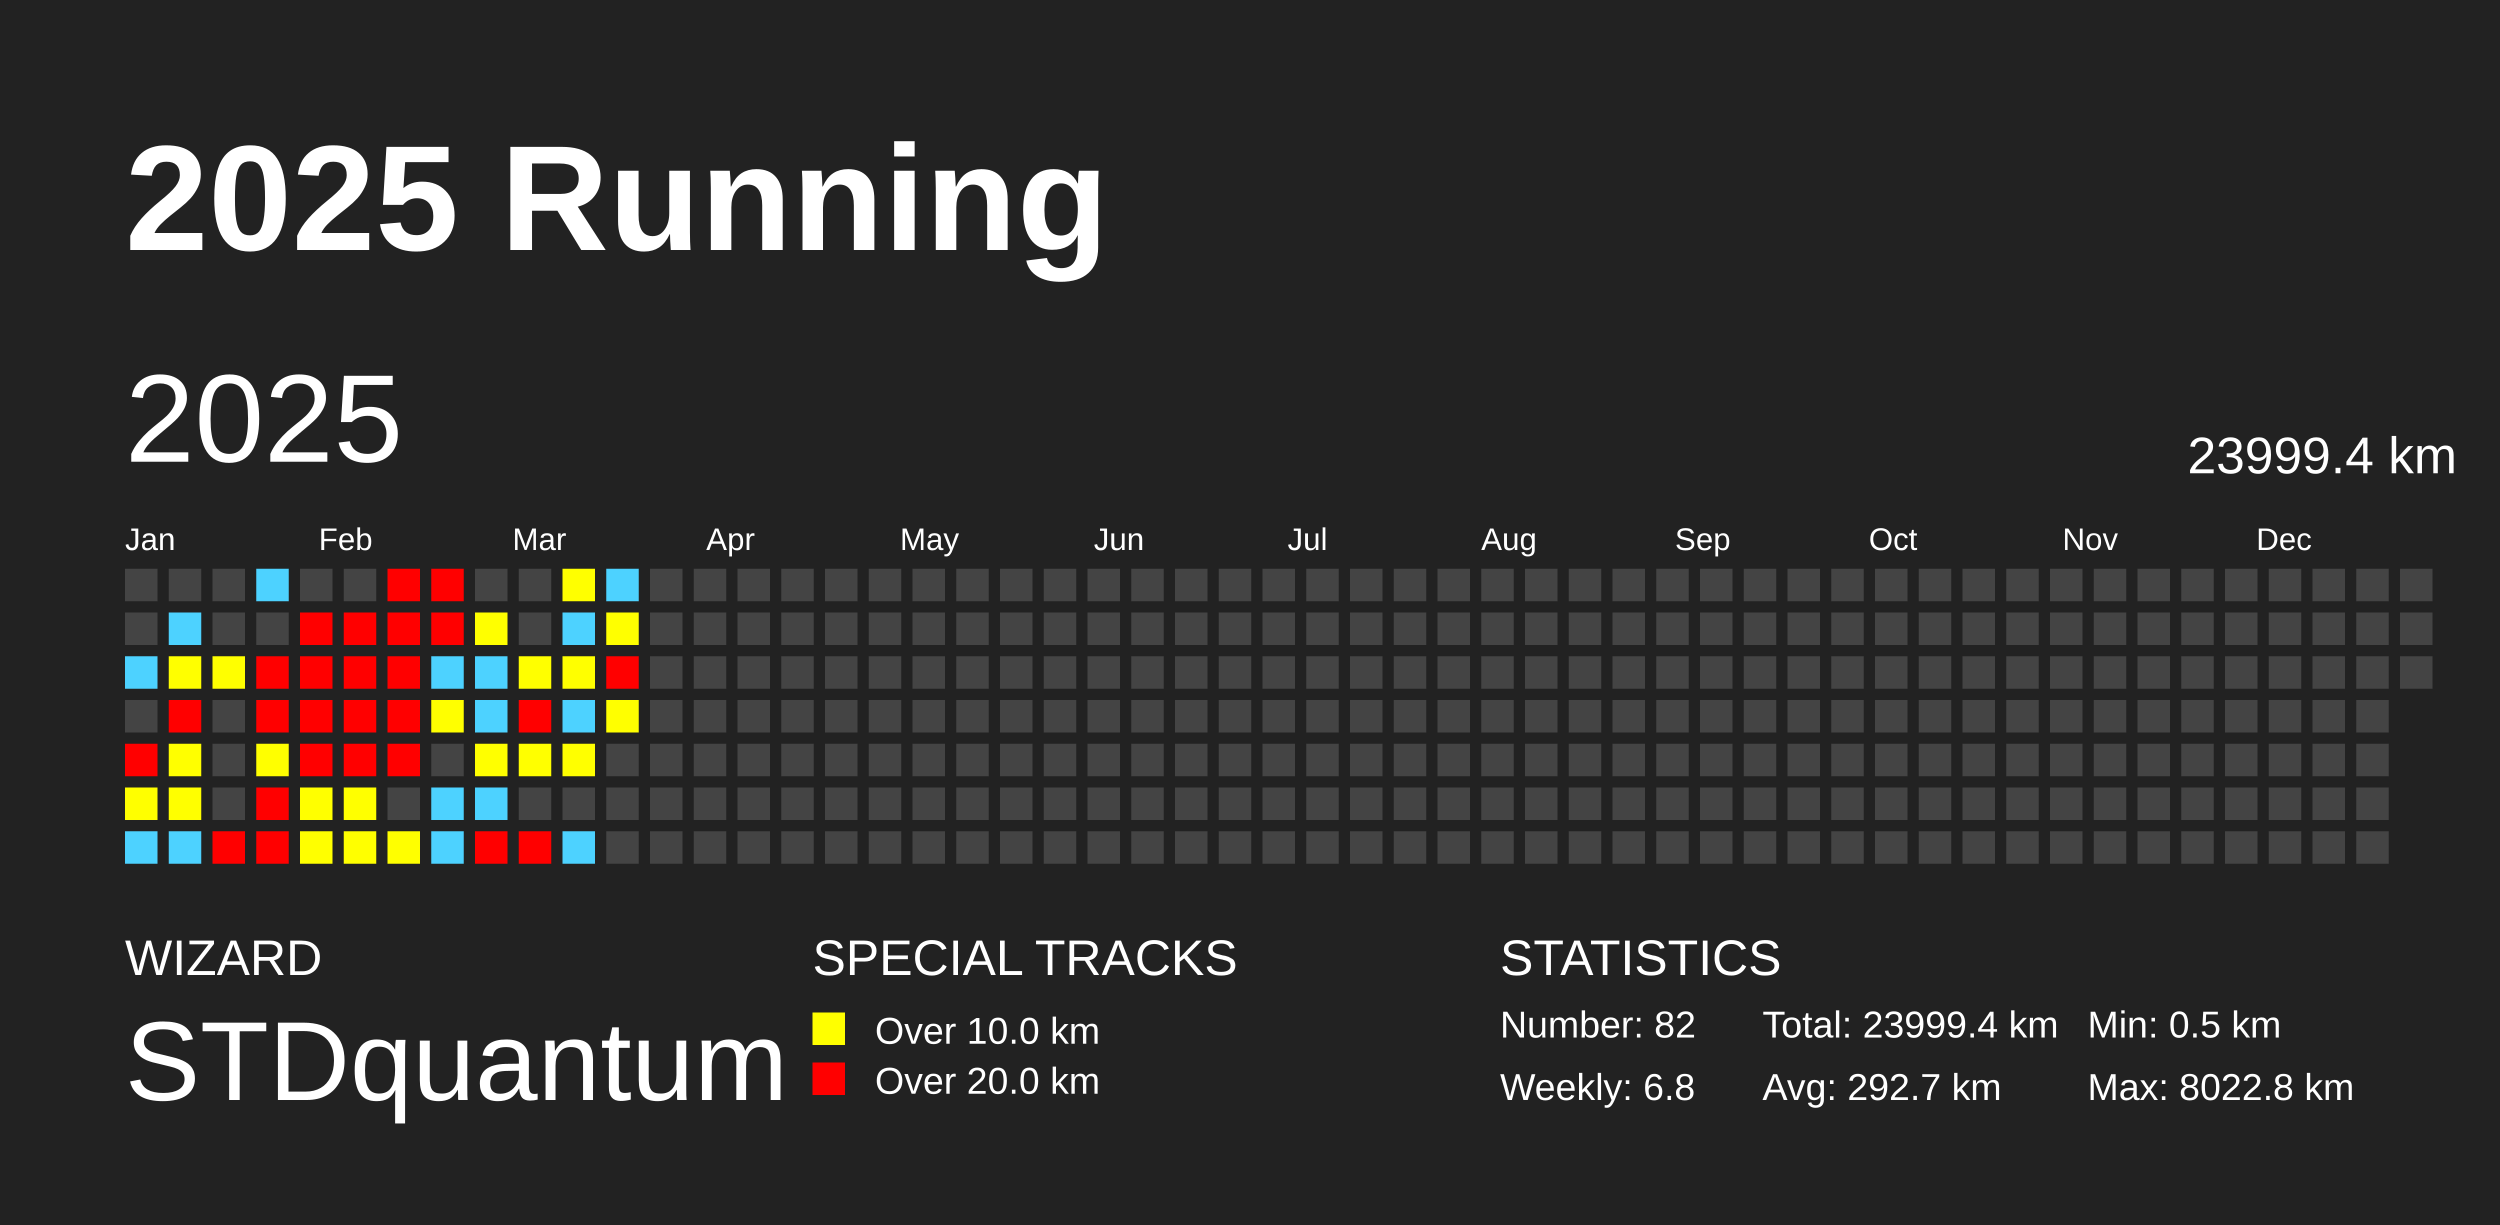
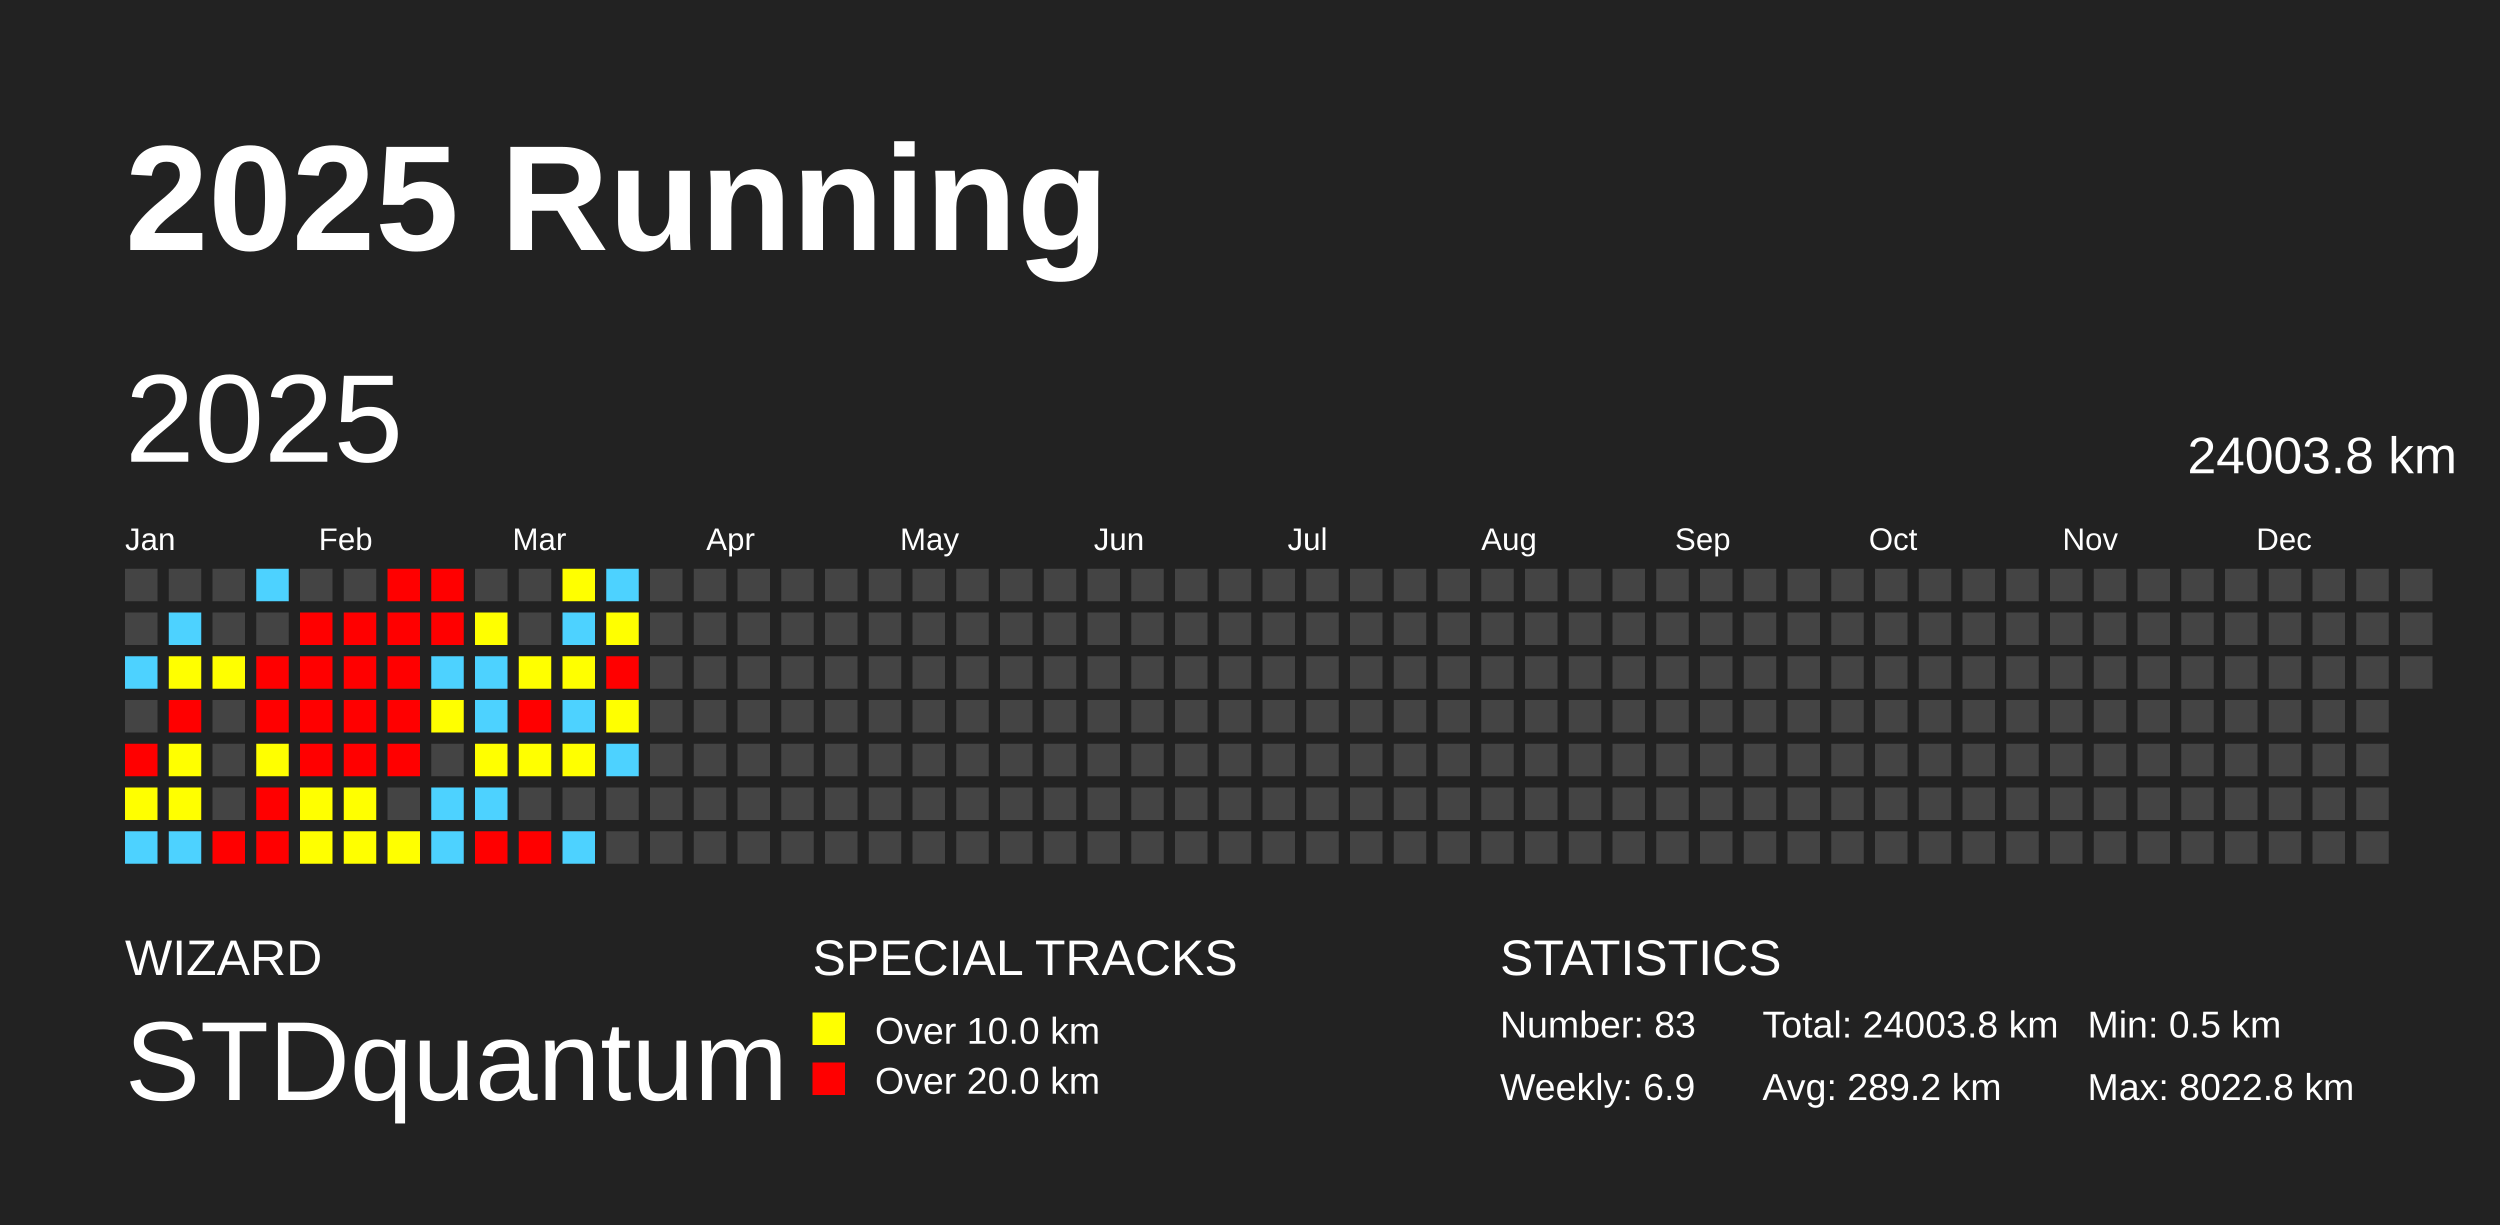
<svg xmlns="http://www.w3.org/2000/svg" baseProfile="full" height="98mm" version="1.1" viewBox="0,0,200,98" width="200mm">
  <defs />
  <rect fill="#222222" height="98" width="200" x="0" y="0" />
  <text fill="#FFFFFF" style="font-size:12px; font-family:Arial; font-weight:bold;" x="10" y="20">2025 Running</text>
  <text fill="#FFFFFF" style="font-size:4px; font-family:Arial" x="10" y="78">WIZARD</text>
  <text fill="#FFFFFF" style="font-size:9px; font-family:Arial" x="10" y="88">STDquantum</text>
  <text fill="#FFFFFF" style="font-size:4px; font-family:Arial" x="65" y="78">SPECIAL TRACKS</text>
  <rect fill="yellow" height="2.6" width="2.6" x="65" y="81" />
  <text fill="#FFFFFF" style="font-size:3px; font-family:Arial" x="70" y="83.5">Over 10.0 km</text>
  <rect fill="red" height="2.6" width="2.6" x="65" y="85" />
  <text fill="#FFFFFF" style="font-size:3px; font-family:Arial" x="70" y="87.5">Over 20.0 km</text>
  <text fill="#FFFFFF" style="font-size:4px; font-family:Arial" x="120" y="78">STATISTICS</text>
-   <text fill="#FFFFFF" style="font-size:3px; font-family:Arial" x="120" y="83">Number: 82</text>
-   <text fill="#FFFFFF" style="font-size:3px; font-family:Arial" x="120" y="88">Weekly: 6.8</text>
-   <text fill="#FFFFFF" style="font-size:3px; font-family:Arial" x="141" y="83">Total: 23999.4 km</text>
-   <text fill="#FFFFFF" style="font-size:3px; font-family:Arial" x="141" y="88">Avg: 292.7 km</text>
+   <text fill="#FFFFFF" style="font-size:3px; font-family:Arial" x="120" y="83">Number: 83</text>
+   <text fill="#FFFFFF" style="font-size:3px; font-family:Arial" x="120" y="88">Weekly: 6.9</text>
+   <text fill="#FFFFFF" style="font-size:3px; font-family:Arial" x="141" y="83">Total: 24003.8 km</text>
+   <text fill="#FFFFFF" style="font-size:3px; font-family:Arial" x="141" y="88">Avg: 289.2 km</text>
  <text fill="#FFFFFF" style="font-size:3px; font-family:Arial" x="167" y="83">Min: 0.5 km</text>
  <text fill="#FFFFFF" style="font-size:3px; font-family:Arial" x="167" y="88">Max: 8022.8 km</text>
  <text dominant-baseline="hanging" fill="#FFFFFF" style="font-size:10.0px; font-family:Arial;" x="10" y="30">2025</text>
-   <text dominant-baseline="hanging" fill="#FFFFFF" style="font-size:4.125px; font-family:Arial;" x="175" y="35">23999.4 km</text>
+   <text dominant-baseline="hanging" fill="#FFFFFF" style="font-size:4.125px; font-family:Arial;" x="175" y="35">24003.8 km</text>
  <text fill="#FFFFFF" style="font-size:2.5px; font-family:Arial" x="10.0" y="44">Jan</text>
  <text fill="#FFFFFF" style="font-size:2.5px; font-family:Arial" x="25.5" y="44">Feb</text>
  <text fill="#FFFFFF" style="font-size:2.5px; font-family:Arial" x="41.0" y="44">Mar</text>
  <text fill="#FFFFFF" style="font-size:2.5px; font-family:Arial" x="56.5" y="44">Apr</text>
  <text fill="#FFFFFF" style="font-size:2.5px; font-family:Arial" x="72.0" y="44">May</text>
  <text fill="#FFFFFF" style="font-size:2.5px; font-family:Arial" x="87.5" y="44">Jun</text>
  <text fill="#FFFFFF" style="font-size:2.5px; font-family:Arial" x="103.0" y="44">Jul</text>
  <text fill="#FFFFFF" style="font-size:2.5px; font-family:Arial" x="118.5" y="44">Aug</text>
  <text fill="#FFFFFF" style="font-size:2.5px; font-family:Arial" x="134.0" y="44">Sep</text>
  <text fill="#FFFFFF" style="font-size:2.5px; font-family:Arial" x="149.5" y="44">Oct</text>
  <text fill="#FFFFFF" style="font-size:2.5px; font-family:Arial" x="165.0" y="44">Nov</text>
  <text fill="#FFFFFF" style="font-size:2.5px; font-family:Arial" x="180.5" y="44">Dec</text>
  <rect fill="#444444" height="2.6" width="2.6" x="10.0" y="45.5" />
  <rect fill="#444444" height="2.6" width="2.6" x="10.0" y="49.0" />
  <rect fill="#4dd2ff" height="2.6" width="2.6" x="10.0" y="52.5" />
  <rect fill="#444444" height="2.6" width="2.6" x="10.0" y="56.0" />
  <rect fill="red" height="2.6" width="2.6" x="10.0" y="59.5" />
  <rect fill="#ffff00" height="2.6" width="2.6" x="10.0" y="63.0" />
  <rect fill="#4dd2ff" height="2.6" width="2.6" x="10.0" y="66.5" />
  <rect fill="#444444" height="2.6" width="2.6" x="13.5" y="45.5" />
  <rect fill="#4dd2ff" height="2.6" width="2.6" x="13.5" y="49.0" />
  <rect fill="#ffff00" height="2.6" width="2.6" x="13.5" y="52.5" />
  <rect fill="red" height="2.6" width="2.6" x="13.5" y="56.0" />
  <rect fill="#ffff00" height="2.6" width="2.6" x="13.5" y="59.5" />
  <rect fill="#ffff00" height="2.6" width="2.6" x="13.5" y="63.0" />
  <rect fill="#4dd2ff" height="2.6" width="2.6" x="13.5" y="66.5" />
  <rect fill="#444444" height="2.6" width="2.6" x="17.0" y="45.5" />
  <rect fill="#444444" height="2.6" width="2.6" x="17.0" y="49.0" />
  <rect fill="#ffff00" height="2.6" width="2.6" x="17.0" y="52.5" />
  <rect fill="#444444" height="2.6" width="2.6" x="17.0" y="56.0" />
  <rect fill="#444444" height="2.6" width="2.6" x="17.0" y="59.5" />
  <rect fill="#444444" height="2.6" width="2.6" x="17.0" y="63.0" />
  <rect fill="red" height="2.6" width="2.6" x="17.0" y="66.5" />
  <rect fill="#4dd2ff" height="2.6" width="2.6" x="20.5" y="45.5" />
  <rect fill="#444444" height="2.6" width="2.6" x="20.5" y="49.0" />
  <rect fill="red" height="2.6" width="2.6" x="20.5" y="52.5" />
  <rect fill="red" height="2.6" width="2.6" x="20.5" y="56.0" />
  <rect fill="#ffff00" height="2.6" width="2.6" x="20.5" y="59.5" />
  <rect fill="red" height="2.6" width="2.6" x="20.5" y="63.0" />
  <rect fill="red" height="2.6" width="2.6" x="20.5" y="66.5" />
  <rect fill="#444444" height="2.6" width="2.6" x="24.0" y="45.5" />
  <rect fill="red" height="2.6" width="2.6" x="24.0" y="49.0" />
  <rect fill="red" height="2.6" width="2.6" x="24.0" y="52.5" />
  <rect fill="red" height="2.6" width="2.6" x="24.0" y="56.0" />
  <rect fill="red" height="2.6" width="2.6" x="24.0" y="59.5" />
  <rect fill="#ffff00" height="2.6" width="2.6" x="24.0" y="63.0" />
  <rect fill="#ffff00" height="2.6" width="2.6" x="24.0" y="66.5" />
  <rect fill="#444444" height="2.6" width="2.6" x="27.5" y="45.5" />
  <rect fill="red" height="2.6" width="2.6" x="27.5" y="49.0" />
  <rect fill="red" height="2.6" width="2.6" x="27.5" y="52.5" />
  <rect fill="red" height="2.6" width="2.6" x="27.5" y="56.0" />
  <rect fill="red" height="2.6" width="2.6" x="27.5" y="59.5" />
  <rect fill="#ffff00" height="2.6" width="2.6" x="27.5" y="63.0" />
  <rect fill="#ffff00" height="2.6" width="2.6" x="27.5" y="66.5" />
  <rect fill="red" height="2.6" width="2.6" x="31.0" y="45.5" />
  <rect fill="red" height="2.6" width="2.6" x="31.0" y="49.0" />
  <rect fill="red" height="2.6" width="2.6" x="31.0" y="52.5" />
  <rect fill="red" height="2.6" width="2.6" x="31.0" y="56.0" />
  <rect fill="red" height="2.6" width="2.6" x="31.0" y="59.5" />
  <rect fill="#444444" height="2.6" width="2.6" x="31.0" y="63.0" />
  <rect fill="#ffff00" height="2.6" width="2.6" x="31.0" y="66.5" />
  <rect fill="red" height="2.6" width="2.6" x="34.5" y="45.5" />
  <rect fill="red" height="2.6" width="2.6" x="34.5" y="49.0" />
  <rect fill="#4dd2ff" height="2.6" width="2.6" x="34.5" y="52.5" />
  <rect fill="#ffff00" height="2.6" width="2.6" x="34.5" y="56.0" />
  <rect fill="#444444" height="2.6" width="2.6" x="34.5" y="59.5" />
  <rect fill="#4dd2ff" height="2.6" width="2.6" x="34.5" y="63.0" />
  <rect fill="#4dd2ff" height="2.6" width="2.6" x="34.5" y="66.5" />
  <rect fill="#444444" height="2.6" width="2.6" x="38.0" y="45.5" />
  <rect fill="#ffff00" height="2.6" width="2.6" x="38.0" y="49.0" />
  <rect fill="#4dd2ff" height="2.6" width="2.6" x="38.0" y="52.5" />
  <rect fill="#4dd2ff" height="2.6" width="2.6" x="38.0" y="56.0" />
  <rect fill="#ffff00" height="2.6" width="2.6" x="38.0" y="59.5" />
  <rect fill="#4dd2ff" height="2.6" width="2.6" x="38.0" y="63.0" />
  <rect fill="red" height="2.6" width="2.6" x="38.0" y="66.5" />
  <rect fill="#444444" height="2.6" width="2.6" x="41.5" y="45.5" />
  <rect fill="#444444" height="2.6" width="2.6" x="41.5" y="49.0" />
  <rect fill="#ffff00" height="2.6" width="2.6" x="41.5" y="52.5" />
  <rect fill="red" height="2.6" width="2.6" x="41.5" y="56.0" />
  <rect fill="#ffff00" height="2.6" width="2.6" x="41.5" y="59.5" />
  <rect fill="#444444" height="2.6" width="2.6" x="41.5" y="63.0" />
  <rect fill="red" height="2.6" width="2.6" x="41.5" y="66.5" />
  <rect fill="#ffff00" height="2.6" width="2.6" x="45.0" y="45.5" />
  <rect fill="#4dd2ff" height="2.6" width="2.6" x="45.0" y="49.0" />
  <rect fill="#ffff00" height="2.6" width="2.6" x="45.0" y="52.5" />
  <rect fill="#4dd2ff" height="2.6" width="2.6" x="45.0" y="56.0" />
  <rect fill="#ffff00" height="2.6" width="2.6" x="45.0" y="59.5" />
  <rect fill="#444444" height="2.6" width="2.6" x="45.0" y="63.0" />
  <rect fill="#4dd2ff" height="2.6" width="2.6" x="45.0" y="66.5" />
  <rect fill="#4dd2ff" height="2.6" width="2.6" x="48.5" y="45.5" />
  <rect fill="#ffff00" height="2.6" width="2.6" x="48.5" y="49.0" />
  <rect fill="red" height="2.6" width="2.6" x="48.5" y="52.5" />
  <rect fill="#ffff00" height="2.6" width="2.6" x="48.5" y="56.0" />
-   <rect fill="#444444" height="2.6" width="2.6" x="48.5" y="59.5" />
+   <rect fill="#4dd2ff" height="2.6" width="2.6" x="48.5" y="59.5" />
  <rect fill="#444444" height="2.6" width="2.6" x="48.5" y="63.0" />
  <rect fill="#444444" height="2.6" width="2.6" x="48.5" y="66.5" />
  <rect fill="#444444" height="2.6" width="2.6" x="52.0" y="45.5" />
  <rect fill="#444444" height="2.6" width="2.6" x="52.0" y="49.0" />
  <rect fill="#444444" height="2.6" width="2.6" x="52.0" y="52.5" />
  <rect fill="#444444" height="2.6" width="2.6" x="52.0" y="56.0" />
  <rect fill="#444444" height="2.6" width="2.6" x="52.0" y="59.5" />
  <rect fill="#444444" height="2.6" width="2.6" x="52.0" y="63.0" />
  <rect fill="#444444" height="2.6" width="2.6" x="52.0" y="66.5" />
  <rect fill="#444444" height="2.6" width="2.6" x="55.5" y="45.5" />
  <rect fill="#444444" height="2.6" width="2.6" x="55.5" y="49.0" />
  <rect fill="#444444" height="2.6" width="2.6" x="55.5" y="52.5" />
  <rect fill="#444444" height="2.6" width="2.6" x="55.5" y="56.0" />
  <rect fill="#444444" height="2.6" width="2.6" x="55.5" y="59.5" />
  <rect fill="#444444" height="2.6" width="2.6" x="55.5" y="63.0" />
  <rect fill="#444444" height="2.6" width="2.6" x="55.5" y="66.5" />
  <rect fill="#444444" height="2.6" width="2.6" x="59.0" y="45.5" />
  <rect fill="#444444" height="2.6" width="2.6" x="59.0" y="49.0" />
  <rect fill="#444444" height="2.6" width="2.6" x="59.0" y="52.5" />
  <rect fill="#444444" height="2.6" width="2.6" x="59.0" y="56.0" />
  <rect fill="#444444" height="2.6" width="2.6" x="59.0" y="59.5" />
  <rect fill="#444444" height="2.6" width="2.6" x="59.0" y="63.0" />
  <rect fill="#444444" height="2.6" width="2.6" x="59.0" y="66.5" />
  <rect fill="#444444" height="2.6" width="2.6" x="62.5" y="45.5" />
  <rect fill="#444444" height="2.6" width="2.6" x="62.5" y="49.0" />
  <rect fill="#444444" height="2.6" width="2.6" x="62.5" y="52.5" />
  <rect fill="#444444" height="2.6" width="2.6" x="62.5" y="56.0" />
  <rect fill="#444444" height="2.6" width="2.6" x="62.5" y="59.5" />
  <rect fill="#444444" height="2.6" width="2.6" x="62.5" y="63.0" />
  <rect fill="#444444" height="2.6" width="2.6" x="62.5" y="66.5" />
  <rect fill="#444444" height="2.6" width="2.6" x="66.0" y="45.5" />
  <rect fill="#444444" height="2.6" width="2.6" x="66.0" y="49.0" />
  <rect fill="#444444" height="2.6" width="2.6" x="66.0" y="52.5" />
  <rect fill="#444444" height="2.6" width="2.6" x="66.0" y="56.0" />
  <rect fill="#444444" height="2.6" width="2.6" x="66.0" y="59.5" />
  <rect fill="#444444" height="2.6" width="2.6" x="66.0" y="63.0" />
  <rect fill="#444444" height="2.6" width="2.6" x="66.0" y="66.5" />
  <rect fill="#444444" height="2.6" width="2.6" x="69.5" y="45.5" />
  <rect fill="#444444" height="2.6" width="2.6" x="69.5" y="49.0" />
  <rect fill="#444444" height="2.6" width="2.6" x="69.5" y="52.5" />
  <rect fill="#444444" height="2.6" width="2.6" x="69.5" y="56.0" />
  <rect fill="#444444" height="2.6" width="2.6" x="69.5" y="59.5" />
  <rect fill="#444444" height="2.6" width="2.6" x="69.5" y="63.0" />
  <rect fill="#444444" height="2.6" width="2.6" x="69.5" y="66.5" />
  <rect fill="#444444" height="2.6" width="2.6" x="73.0" y="45.5" />
  <rect fill="#444444" height="2.6" width="2.6" x="73.0" y="49.0" />
  <rect fill="#444444" height="2.6" width="2.6" x="73.0" y="52.5" />
  <rect fill="#444444" height="2.6" width="2.6" x="73.0" y="56.0" />
  <rect fill="#444444" height="2.6" width="2.6" x="73.0" y="59.5" />
  <rect fill="#444444" height="2.6" width="2.6" x="73.0" y="63.0" />
  <rect fill="#444444" height="2.6" width="2.6" x="73.0" y="66.5" />
  <rect fill="#444444" height="2.6" width="2.6" x="76.5" y="45.5" />
  <rect fill="#444444" height="2.6" width="2.6" x="76.5" y="49.0" />
  <rect fill="#444444" height="2.6" width="2.6" x="76.5" y="52.5" />
  <rect fill="#444444" height="2.6" width="2.6" x="76.5" y="56.0" />
  <rect fill="#444444" height="2.6" width="2.6" x="76.5" y="59.5" />
  <rect fill="#444444" height="2.6" width="2.6" x="76.5" y="63.0" />
  <rect fill="#444444" height="2.6" width="2.6" x="76.5" y="66.5" />
  <rect fill="#444444" height="2.6" width="2.6" x="80.0" y="45.5" />
  <rect fill="#444444" height="2.6" width="2.6" x="80.0" y="49.0" />
  <rect fill="#444444" height="2.6" width="2.6" x="80.0" y="52.5" />
  <rect fill="#444444" height="2.6" width="2.6" x="80.0" y="56.0" />
  <rect fill="#444444" height="2.6" width="2.6" x="80.0" y="59.5" />
  <rect fill="#444444" height="2.6" width="2.6" x="80.0" y="63.0" />
  <rect fill="#444444" height="2.6" width="2.6" x="80.0" y="66.5" />
  <rect fill="#444444" height="2.6" width="2.6" x="83.5" y="45.5" />
  <rect fill="#444444" height="2.6" width="2.6" x="83.5" y="49.0" />
  <rect fill="#444444" height="2.6" width="2.6" x="83.5" y="52.5" />
  <rect fill="#444444" height="2.6" width="2.6" x="83.5" y="56.0" />
  <rect fill="#444444" height="2.6" width="2.6" x="83.5" y="59.5" />
  <rect fill="#444444" height="2.6" width="2.6" x="83.5" y="63.0" />
  <rect fill="#444444" height="2.6" width="2.6" x="83.5" y="66.5" />
  <rect fill="#444444" height="2.6" width="2.6" x="87.0" y="45.5" />
  <rect fill="#444444" height="2.6" width="2.6" x="87.0" y="49.0" />
  <rect fill="#444444" height="2.6" width="2.6" x="87.0" y="52.5" />
  <rect fill="#444444" height="2.6" width="2.6" x="87.0" y="56.0" />
  <rect fill="#444444" height="2.6" width="2.6" x="87.0" y="59.5" />
  <rect fill="#444444" height="2.6" width="2.6" x="87.0" y="63.0" />
  <rect fill="#444444" height="2.6" width="2.6" x="87.0" y="66.5" />
  <rect fill="#444444" height="2.6" width="2.6" x="90.5" y="45.5" />
  <rect fill="#444444" height="2.6" width="2.6" x="90.5" y="49.0" />
  <rect fill="#444444" height="2.6" width="2.6" x="90.5" y="52.5" />
  <rect fill="#444444" height="2.6" width="2.6" x="90.5" y="56.0" />
  <rect fill="#444444" height="2.6" width="2.6" x="90.5" y="59.5" />
  <rect fill="#444444" height="2.6" width="2.6" x="90.5" y="63.0" />
  <rect fill="#444444" height="2.6" width="2.6" x="90.5" y="66.5" />
  <rect fill="#444444" height="2.6" width="2.6" x="94.0" y="45.5" />
  <rect fill="#444444" height="2.6" width="2.6" x="94.0" y="49.0" />
  <rect fill="#444444" height="2.6" width="2.6" x="94.0" y="52.5" />
  <rect fill="#444444" height="2.6" width="2.6" x="94.0" y="56.0" />
  <rect fill="#444444" height="2.6" width="2.6" x="94.0" y="59.5" />
  <rect fill="#444444" height="2.6" width="2.6" x="94.0" y="63.0" />
  <rect fill="#444444" height="2.6" width="2.6" x="94.0" y="66.5" />
  <rect fill="#444444" height="2.6" width="2.6" x="97.5" y="45.5" />
  <rect fill="#444444" height="2.6" width="2.6" x="97.5" y="49.0" />
  <rect fill="#444444" height="2.6" width="2.6" x="97.5" y="52.5" />
  <rect fill="#444444" height="2.6" width="2.6" x="97.5" y="56.0" />
  <rect fill="#444444" height="2.6" width="2.6" x="97.5" y="59.5" />
  <rect fill="#444444" height="2.6" width="2.6" x="97.5" y="63.0" />
  <rect fill="#444444" height="2.6" width="2.6" x="97.5" y="66.5" />
  <rect fill="#444444" height="2.6" width="2.6" x="101.0" y="45.5" />
  <rect fill="#444444" height="2.6" width="2.6" x="101.0" y="49.0" />
  <rect fill="#444444" height="2.6" width="2.6" x="101.0" y="52.5" />
  <rect fill="#444444" height="2.6" width="2.6" x="101.0" y="56.0" />
  <rect fill="#444444" height="2.6" width="2.6" x="101.0" y="59.5" />
  <rect fill="#444444" height="2.6" width="2.6" x="101.0" y="63.0" />
  <rect fill="#444444" height="2.6" width="2.6" x="101.0" y="66.5" />
  <rect fill="#444444" height="2.6" width="2.6" x="104.5" y="45.5" />
  <rect fill="#444444" height="2.6" width="2.6" x="104.5" y="49.0" />
  <rect fill="#444444" height="2.6" width="2.6" x="104.5" y="52.5" />
  <rect fill="#444444" height="2.6" width="2.6" x="104.5" y="56.0" />
  <rect fill="#444444" height="2.6" width="2.6" x="104.5" y="59.5" />
  <rect fill="#444444" height="2.6" width="2.6" x="104.5" y="63.0" />
  <rect fill="#444444" height="2.6" width="2.6" x="104.5" y="66.5" />
  <rect fill="#444444" height="2.6" width="2.6" x="108.0" y="45.5" />
  <rect fill="#444444" height="2.6" width="2.6" x="108.0" y="49.0" />
  <rect fill="#444444" height="2.6" width="2.6" x="108.0" y="52.5" />
  <rect fill="#444444" height="2.6" width="2.6" x="108.0" y="56.0" />
  <rect fill="#444444" height="2.6" width="2.6" x="108.0" y="59.5" />
  <rect fill="#444444" height="2.6" width="2.6" x="108.0" y="63.0" />
  <rect fill="#444444" height="2.6" width="2.6" x="108.0" y="66.5" />
  <rect fill="#444444" height="2.6" width="2.6" x="111.5" y="45.5" />
  <rect fill="#444444" height="2.6" width="2.6" x="111.5" y="49.0" />
  <rect fill="#444444" height="2.6" width="2.6" x="111.5" y="52.5" />
  <rect fill="#444444" height="2.6" width="2.6" x="111.5" y="56.0" />
  <rect fill="#444444" height="2.6" width="2.6" x="111.5" y="59.5" />
  <rect fill="#444444" height="2.6" width="2.6" x="111.5" y="63.0" />
  <rect fill="#444444" height="2.6" width="2.6" x="111.5" y="66.5" />
  <rect fill="#444444" height="2.6" width="2.6" x="115.0" y="45.5" />
  <rect fill="#444444" height="2.6" width="2.6" x="115.0" y="49.0" />
  <rect fill="#444444" height="2.6" width="2.6" x="115.0" y="52.5" />
  <rect fill="#444444" height="2.6" width="2.6" x="115.0" y="56.0" />
  <rect fill="#444444" height="2.6" width="2.6" x="115.0" y="59.5" />
  <rect fill="#444444" height="2.6" width="2.6" x="115.0" y="63.0" />
  <rect fill="#444444" height="2.6" width="2.6" x="115.0" y="66.5" />
  <rect fill="#444444" height="2.6" width="2.6" x="118.5" y="45.5" />
  <rect fill="#444444" height="2.6" width="2.6" x="118.5" y="49.0" />
  <rect fill="#444444" height="2.6" width="2.6" x="118.5" y="52.5" />
  <rect fill="#444444" height="2.6" width="2.6" x="118.5" y="56.0" />
  <rect fill="#444444" height="2.6" width="2.6" x="118.5" y="59.5" />
  <rect fill="#444444" height="2.6" width="2.6" x="118.5" y="63.0" />
  <rect fill="#444444" height="2.6" width="2.6" x="118.5" y="66.5" />
  <rect fill="#444444" height="2.6" width="2.6" x="122.0" y="45.5" />
  <rect fill="#444444" height="2.6" width="2.6" x="122.0" y="49.0" />
  <rect fill="#444444" height="2.6" width="2.6" x="122.0" y="52.5" />
  <rect fill="#444444" height="2.6" width="2.6" x="122.0" y="56.0" />
  <rect fill="#444444" height="2.6" width="2.6" x="122.0" y="59.5" />
  <rect fill="#444444" height="2.6" width="2.6" x="122.0" y="63.0" />
  <rect fill="#444444" height="2.6" width="2.6" x="122.0" y="66.5" />
  <rect fill="#444444" height="2.6" width="2.6" x="125.5" y="45.5" />
  <rect fill="#444444" height="2.6" width="2.6" x="125.5" y="49.0" />
  <rect fill="#444444" height="2.6" width="2.6" x="125.5" y="52.5" />
  <rect fill="#444444" height="2.6" width="2.6" x="125.5" y="56.0" />
  <rect fill="#444444" height="2.6" width="2.6" x="125.5" y="59.5" />
  <rect fill="#444444" height="2.6" width="2.6" x="125.5" y="63.0" />
  <rect fill="#444444" height="2.6" width="2.6" x="125.5" y="66.5" />
  <rect fill="#444444" height="2.6" width="2.6" x="129.0" y="45.5" />
  <rect fill="#444444" height="2.6" width="2.6" x="129.0" y="49.0" />
  <rect fill="#444444" height="2.6" width="2.6" x="129.0" y="52.5" />
  <rect fill="#444444" height="2.6" width="2.6" x="129.0" y="56.0" />
  <rect fill="#444444" height="2.6" width="2.6" x="129.0" y="59.5" />
  <rect fill="#444444" height="2.6" width="2.6" x="129.0" y="63.0" />
  <rect fill="#444444" height="2.6" width="2.6" x="129.0" y="66.5" />
  <rect fill="#444444" height="2.6" width="2.6" x="132.5" y="45.5" />
  <rect fill="#444444" height="2.6" width="2.6" x="132.5" y="49.0" />
  <rect fill="#444444" height="2.6" width="2.6" x="132.5" y="52.5" />
  <rect fill="#444444" height="2.6" width="2.6" x="132.5" y="56.0" />
  <rect fill="#444444" height="2.6" width="2.6" x="132.5" y="59.5" />
  <rect fill="#444444" height="2.6" width="2.6" x="132.5" y="63.0" />
  <rect fill="#444444" height="2.6" width="2.6" x="132.5" y="66.5" />
  <rect fill="#444444" height="2.6" width="2.6" x="136.0" y="45.5" />
  <rect fill="#444444" height="2.6" width="2.6" x="136.0" y="49.0" />
  <rect fill="#444444" height="2.6" width="2.6" x="136.0" y="52.5" />
  <rect fill="#444444" height="2.6" width="2.6" x="136.0" y="56.0" />
  <rect fill="#444444" height="2.6" width="2.6" x="136.0" y="59.5" />
  <rect fill="#444444" height="2.6" width="2.6" x="136.0" y="63.0" />
  <rect fill="#444444" height="2.6" width="2.6" x="136.0" y="66.5" />
  <rect fill="#444444" height="2.6" width="2.6" x="139.5" y="45.5" />
  <rect fill="#444444" height="2.6" width="2.6" x="139.5" y="49.0" />
  <rect fill="#444444" height="2.6" width="2.6" x="139.5" y="52.5" />
  <rect fill="#444444" height="2.6" width="2.6" x="139.5" y="56.0" />
  <rect fill="#444444" height="2.6" width="2.6" x="139.5" y="59.5" />
  <rect fill="#444444" height="2.6" width="2.6" x="139.5" y="63.0" />
  <rect fill="#444444" height="2.6" width="2.6" x="139.5" y="66.5" />
  <rect fill="#444444" height="2.6" width="2.6" x="143.0" y="45.5" />
  <rect fill="#444444" height="2.6" width="2.6" x="143.0" y="49.0" />
  <rect fill="#444444" height="2.6" width="2.6" x="143.0" y="52.5" />
  <rect fill="#444444" height="2.6" width="2.6" x="143.0" y="56.0" />
  <rect fill="#444444" height="2.6" width="2.6" x="143.0" y="59.5" />
  <rect fill="#444444" height="2.6" width="2.6" x="143.0" y="63.0" />
  <rect fill="#444444" height="2.6" width="2.6" x="143.0" y="66.5" />
  <rect fill="#444444" height="2.6" width="2.6" x="146.5" y="45.5" />
  <rect fill="#444444" height="2.6" width="2.6" x="146.5" y="49.0" />
  <rect fill="#444444" height="2.6" width="2.6" x="146.5" y="52.5" />
  <rect fill="#444444" height="2.6" width="2.6" x="146.5" y="56.0" />
  <rect fill="#444444" height="2.6" width="2.6" x="146.5" y="59.5" />
  <rect fill="#444444" height="2.6" width="2.6" x="146.5" y="63.0" />
  <rect fill="#444444" height="2.6" width="2.6" x="146.5" y="66.5" />
  <rect fill="#444444" height="2.6" width="2.6" x="150.0" y="45.5" />
  <rect fill="#444444" height="2.6" width="2.6" x="150.0" y="49.0" />
  <rect fill="#444444" height="2.6" width="2.6" x="150.0" y="52.5" />
  <rect fill="#444444" height="2.6" width="2.6" x="150.0" y="56.0" />
  <rect fill="#444444" height="2.6" width="2.6" x="150.0" y="59.5" />
  <rect fill="#444444" height="2.6" width="2.6" x="150.0" y="63.0" />
  <rect fill="#444444" height="2.6" width="2.6" x="150.0" y="66.5" />
  <rect fill="#444444" height="2.6" width="2.6" x="153.5" y="45.5" />
  <rect fill="#444444" height="2.6" width="2.6" x="153.5" y="49.0" />
  <rect fill="#444444" height="2.6" width="2.6" x="153.5" y="52.5" />
  <rect fill="#444444" height="2.6" width="2.6" x="153.5" y="56.0" />
  <rect fill="#444444" height="2.6" width="2.6" x="153.5" y="59.5" />
  <rect fill="#444444" height="2.6" width="2.6" x="153.5" y="63.0" />
  <rect fill="#444444" height="2.6" width="2.6" x="153.5" y="66.5" />
  <rect fill="#444444" height="2.6" width="2.6" x="157.0" y="45.5" />
  <rect fill="#444444" height="2.6" width="2.6" x="157.0" y="49.0" />
  <rect fill="#444444" height="2.6" width="2.6" x="157.0" y="52.5" />
  <rect fill="#444444" height="2.6" width="2.6" x="157.0" y="56.0" />
  <rect fill="#444444" height="2.6" width="2.6" x="157.0" y="59.5" />
  <rect fill="#444444" height="2.6" width="2.6" x="157.0" y="63.0" />
  <rect fill="#444444" height="2.6" width="2.6" x="157.0" y="66.5" />
  <rect fill="#444444" height="2.6" width="2.6" x="160.5" y="45.5" />
  <rect fill="#444444" height="2.6" width="2.6" x="160.5" y="49.0" />
  <rect fill="#444444" height="2.6" width="2.6" x="160.5" y="52.5" />
  <rect fill="#444444" height="2.6" width="2.6" x="160.5" y="56.0" />
  <rect fill="#444444" height="2.6" width="2.6" x="160.5" y="59.5" />
  <rect fill="#444444" height="2.6" width="2.6" x="160.5" y="63.0" />
  <rect fill="#444444" height="2.6" width="2.6" x="160.5" y="66.5" />
  <rect fill="#444444" height="2.6" width="2.6" x="164.0" y="45.5" />
  <rect fill="#444444" height="2.6" width="2.6" x="164.0" y="49.0" />
  <rect fill="#444444" height="2.6" width="2.6" x="164.0" y="52.5" />
  <rect fill="#444444" height="2.6" width="2.6" x="164.0" y="56.0" />
  <rect fill="#444444" height="2.6" width="2.6" x="164.0" y="59.5" />
  <rect fill="#444444" height="2.6" width="2.6" x="164.0" y="63.0" />
  <rect fill="#444444" height="2.6" width="2.6" x="164.0" y="66.5" />
  <rect fill="#444444" height="2.6" width="2.6" x="167.5" y="45.5" />
  <rect fill="#444444" height="2.6" width="2.6" x="167.5" y="49.0" />
  <rect fill="#444444" height="2.6" width="2.6" x="167.5" y="52.5" />
  <rect fill="#444444" height="2.6" width="2.6" x="167.5" y="56.0" />
  <rect fill="#444444" height="2.6" width="2.6" x="167.5" y="59.5" />
  <rect fill="#444444" height="2.6" width="2.6" x="167.5" y="63.0" />
  <rect fill="#444444" height="2.6" width="2.6" x="167.5" y="66.5" />
  <rect fill="#444444" height="2.6" width="2.6" x="171.0" y="45.5" />
  <rect fill="#444444" height="2.6" width="2.6" x="171.0" y="49.0" />
  <rect fill="#444444" height="2.6" width="2.6" x="171.0" y="52.5" />
  <rect fill="#444444" height="2.6" width="2.6" x="171.0" y="56.0" />
  <rect fill="#444444" height="2.6" width="2.6" x="171.0" y="59.5" />
  <rect fill="#444444" height="2.6" width="2.6" x="171.0" y="63.0" />
  <rect fill="#444444" height="2.6" width="2.6" x="171.0" y="66.5" />
  <rect fill="#444444" height="2.6" width="2.6" x="174.5" y="45.5" />
  <rect fill="#444444" height="2.6" width="2.6" x="174.5" y="49.0" />
  <rect fill="#444444" height="2.6" width="2.6" x="174.5" y="52.5" />
  <rect fill="#444444" height="2.6" width="2.6" x="174.5" y="56.0" />
  <rect fill="#444444" height="2.6" width="2.6" x="174.5" y="59.5" />
  <rect fill="#444444" height="2.6" width="2.6" x="174.5" y="63.0" />
  <rect fill="#444444" height="2.6" width="2.6" x="174.5" y="66.5" />
  <rect fill="#444444" height="2.6" width="2.6" x="178.0" y="45.5" />
  <rect fill="#444444" height="2.6" width="2.6" x="178.0" y="49.0" />
  <rect fill="#444444" height="2.6" width="2.6" x="178.0" y="52.5" />
  <rect fill="#444444" height="2.6" width="2.6" x="178.0" y="56.0" />
  <rect fill="#444444" height="2.6" width="2.6" x="178.0" y="59.5" />
  <rect fill="#444444" height="2.6" width="2.6" x="178.0" y="63.0" />
  <rect fill="#444444" height="2.6" width="2.6" x="178.0" y="66.5" />
  <rect fill="#444444" height="2.6" width="2.6" x="181.5" y="45.5" />
  <rect fill="#444444" height="2.6" width="2.6" x="181.5" y="49.0" />
  <rect fill="#444444" height="2.6" width="2.6" x="181.5" y="52.5" />
  <rect fill="#444444" height="2.6" width="2.6" x="181.5" y="56.0" />
  <rect fill="#444444" height="2.6" width="2.6" x="181.5" y="59.5" />
  <rect fill="#444444" height="2.6" width="2.6" x="181.5" y="63.0" />
  <rect fill="#444444" height="2.6" width="2.6" x="181.5" y="66.5" />
  <rect fill="#444444" height="2.6" width="2.6" x="185.0" y="45.5" />
  <rect fill="#444444" height="2.6" width="2.6" x="185.0" y="49.0" />
  <rect fill="#444444" height="2.6" width="2.6" x="185.0" y="52.5" />
  <rect fill="#444444" height="2.6" width="2.6" x="185.0" y="56.0" />
  <rect fill="#444444" height="2.6" width="2.6" x="185.0" y="59.5" />
  <rect fill="#444444" height="2.6" width="2.6" x="185.0" y="63.0" />
  <rect fill="#444444" height="2.6" width="2.6" x="185.0" y="66.5" />
  <rect fill="#444444" height="2.6" width="2.6" x="188.5" y="45.5" />
  <rect fill="#444444" height="2.6" width="2.6" x="188.5" y="49.0" />
  <rect fill="#444444" height="2.6" width="2.6" x="188.5" y="52.5" />
  <rect fill="#444444" height="2.6" width="2.6" x="188.5" y="56.0" />
  <rect fill="#444444" height="2.6" width="2.6" x="188.5" y="59.5" />
  <rect fill="#444444" height="2.6" width="2.6" x="188.5" y="63.0" />
  <rect fill="#444444" height="2.6" width="2.6" x="188.5" y="66.5" />
  <rect fill="#444444" height="2.6" width="2.6" x="192.0" y="45.5" />
  <rect fill="#444444" height="2.6" width="2.6" x="192.0" y="49.0" />
  <rect fill="#444444" height="2.6" width="2.6" x="192.0" y="52.5" />
</svg>
